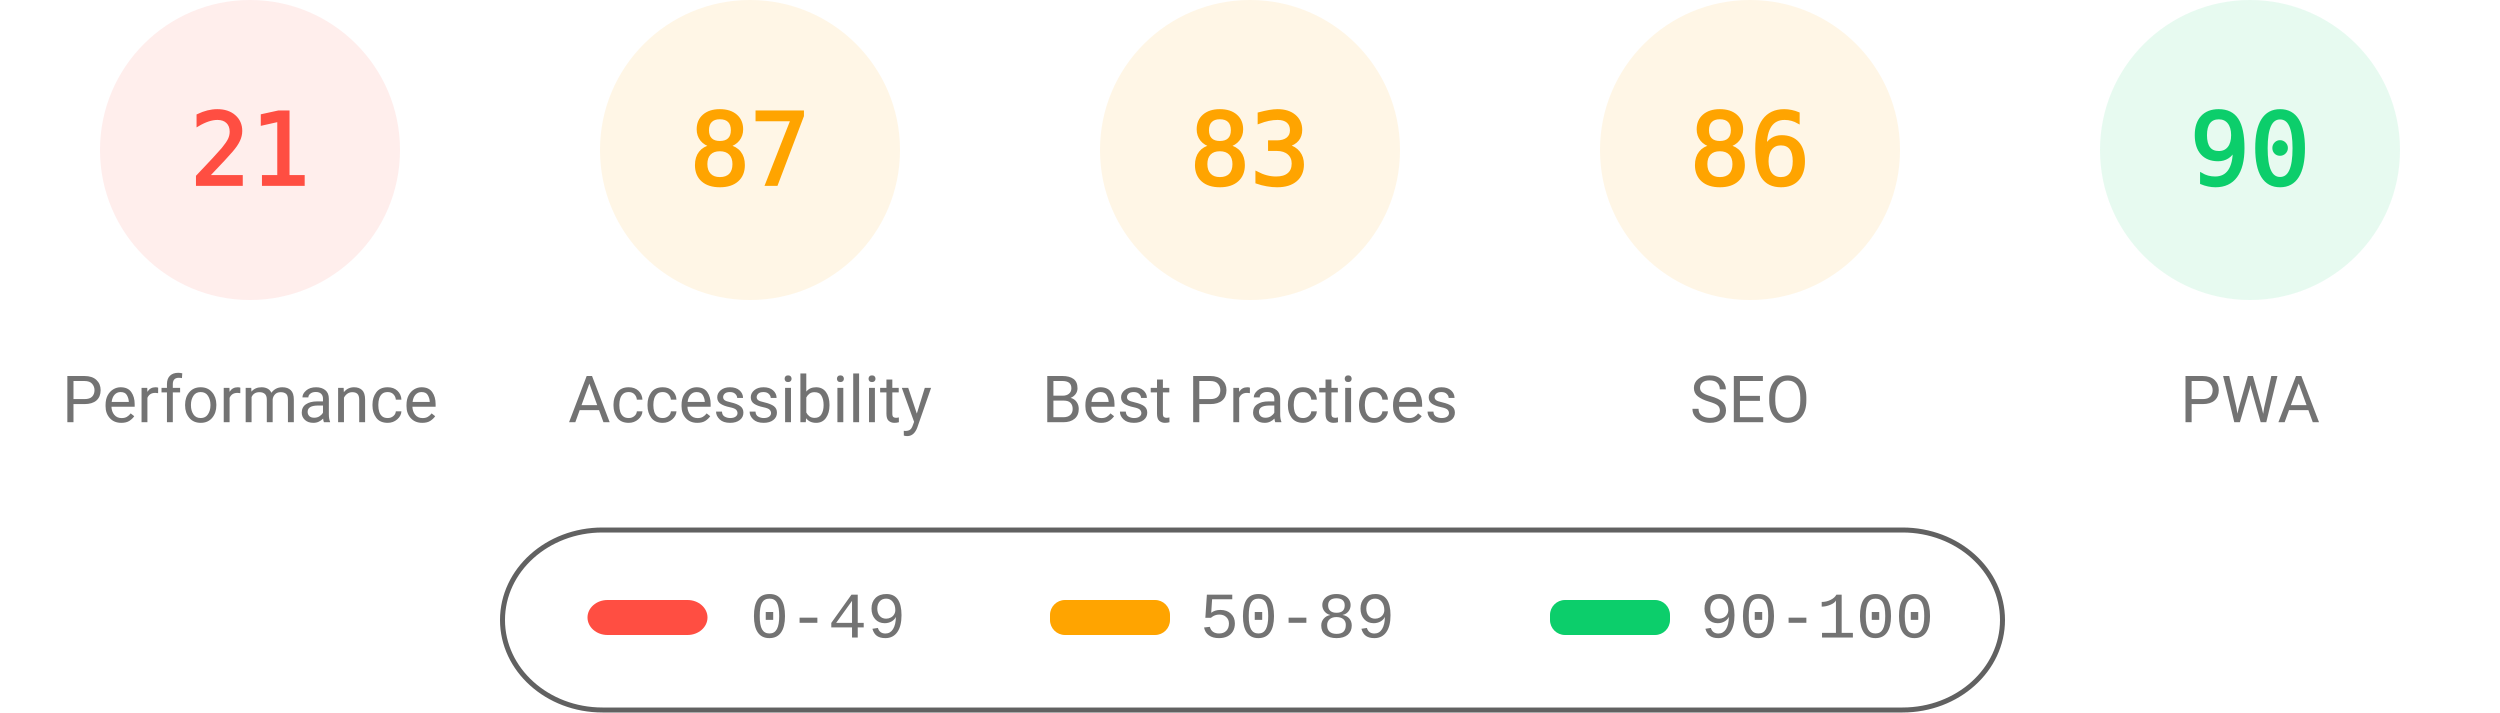
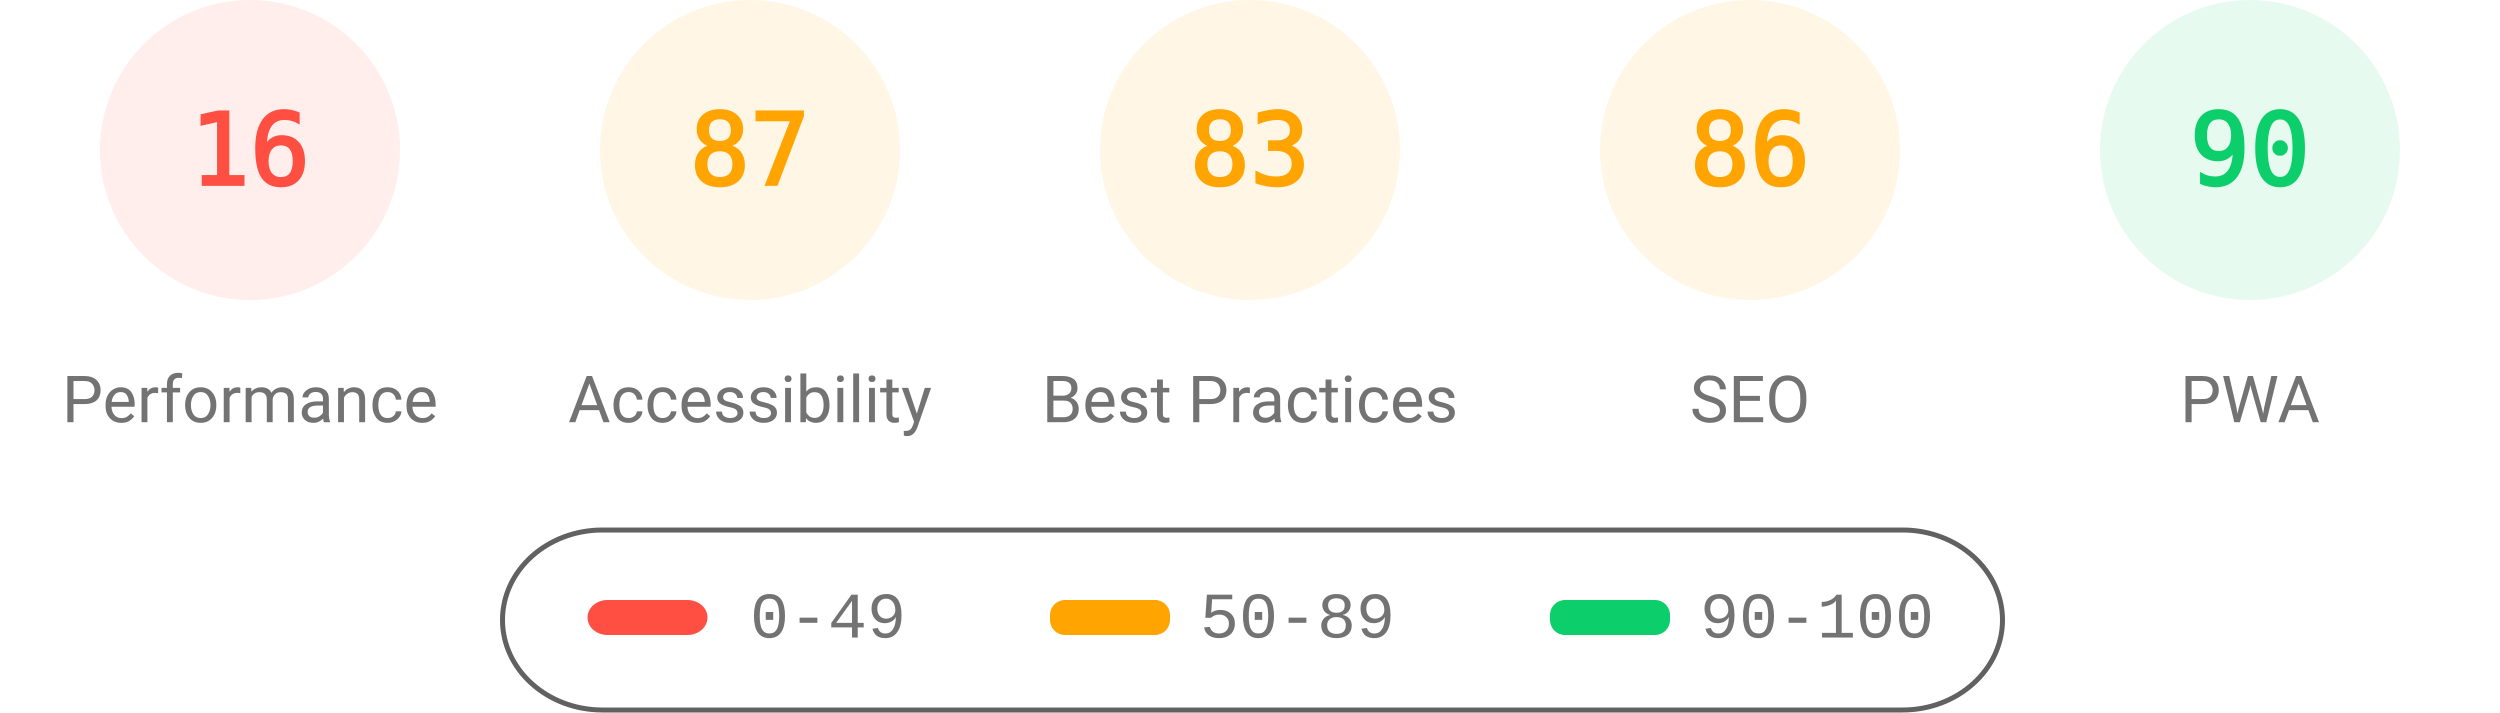
<svg xmlns="http://www.w3.org/2000/svg" fill="none" width="1000" height="285">
  <style>.gauge-base{opacity:.1}.gauge-arc{fill:none;animation-delay:250ms;stroke-linecap:round;transform:rotate(-90deg);transform-origin:100px 60px;animation:load-gauge 1s ease forwards}.guage-text{font-size:40px;font-family:monospace;text-align:center}.guage-red{color:#ff4e42;fill:#ff4e42;stroke:#ff4e42}.guage-orange{color:#ffa400;fill:#ffa400;stroke:#ffa400}.guage-green{color:#0cce6b;fill:#0cce6b;stroke:#0cce6b}.guage-undefined{color:#5c5c5c;fill:#5c5c5c;stroke:#5c5c5c}.guage-title{color:#737373;fill:#737373;stroke:none;font-size:26px;line-height:26px;font-family:Roboto,Halvetica,Arial,sans-serif}@keyframes load-gauge{from{stroke-dasharray:0 352.858}}</style>
  <svg class="guage-div guage-perf guage-red" viewBox="0 0 200 200" width="200" height="200">
    <circle class="gauge-base" r="56" cx="100" cy="60" stroke-width="8" />
-     <circle class="gauge-arc guage-arc-1" r="56" cx="100" cy="60" stroke-width="8" style="stroke-dasharray:73.89,351.858" />
-     <text class="guage-text" x="100" y="60" alignment-baseline="central" dominant-baseline="central" text-anchor="middle">21</text>
+     <circle class="gauge-arc guage-arc-1" r="56" cx="100" cy="60" stroke-width="8" style="stroke-dasharray:56.297,351.858" />
+     <text class="guage-text" x="100" y="60" alignment-baseline="central" dominant-baseline="central" text-anchor="middle">16</text>
    <text class="guage-title" x="100" y="160" alignment-baseline="central" dominant-baseline="central" text-anchor="middle">Performance</text>
  </svg>
  <svg class="guage-div guage-acc guage-orange" viewBox="0 0 200 200" width="200" height="200" x="200">
    <circle class="gauge-base" r="56" cx="100" cy="60" stroke-width="8" />
    <circle class="gauge-arc guage-arc-2" r="56" cx="100" cy="60" stroke-width="8" style="stroke-dasharray:306.116,351.858" />
    <text class="guage-text" x="100" y="60" alignment-baseline="central" dominant-baseline="central" text-anchor="middle">87</text>
    <text class="guage-title" x="100" y="160" alignment-baseline="central" dominant-baseline="central" text-anchor="middle">Accessibility</text>
  </svg>
  <svg class="guage-div guage-best guage-orange" viewBox="0 0 200 200" width="200" height="200" x="400">
    <circle class="gauge-base" r="56" cx="100" cy="60" stroke-width="8" />
    <circle class="gauge-arc guage-arc-3" r="56" cx="100" cy="60" stroke-width="8" style="stroke-dasharray:292.042,351.858" />
    <text class="guage-text" x="100" y="60" alignment-baseline="central" dominant-baseline="central" text-anchor="middle">83</text>
    <text class="guage-title" x="100" y="160" alignment-baseline="central" dominant-baseline="central" text-anchor="middle">Best Practices</text>
  </svg>
  <svg class="guage-div guage-seo guage-orange" viewBox="0 0 200 200" width="200" height="200" x="600">
    <circle class="gauge-base" r="56" cx="100" cy="60" stroke-width="8" />
    <circle class="gauge-arc guage-arc-4" r="56" cx="100" cy="60" stroke-width="8" style="stroke-dasharray:302.598,351.858" />
    <text class="guage-text" x="100" y="60" alignment-baseline="central" dominant-baseline="central" text-anchor="middle">86</text>
    <text class="guage-title" x="100" y="160" alignment-baseline="central" dominant-baseline="central" text-anchor="middle">SEO</text>
  </svg>
  <svg class="guage-div guage-pwa guage-green" viewBox="0 0 200 200" width="200" height="200" x="800">
    <circle class="gauge-base" r="56" cx="100" cy="60" stroke-width="8" />
    <circle class="gauge-arc guage-arc-4" r="56" cx="100" cy="60" stroke-width="8" style="stroke-dasharray:316.672,351.858" />
    <text class="guage-text" x="100" y="60" alignment-baseline="central" dominant-baseline="central" text-anchor="middle">90</text>
    <text class="guage-title" x="100" y="160" alignment-baseline="central" dominant-baseline="central" text-anchor="middle">PWA</text>
  </svg>
  <svg width="604" height="76" x="200" y="210">
    <path fill="none" id="canvas_background" d="M-1-1h604v80H-1z" />
    <rect fill-opacity="0" stroke="#616161" stroke-width="2" rx="40" id="svg_2" height="72" width="600" y="2" x="1" fill="#000" />
    <rect stroke="#000" rx="8" id="svg_3" height="14" width="48" y="30" x="35" stroke-opacity="null" stroke-width="0" fill="#ff4e42" />
    <rect stroke="#000" rx="6" id="svg_4" height="14" width="48" y="30" x="220" stroke-opacity="null" stroke-width="0" fill="#ffa400" />
    <rect stroke="#000" rx="6" id="svg_5" height="14" width="48" y="30" x="420" stroke-opacity="null" stroke-width="0" fill="#0cce6b" />
    <text xml:space="preserve" text-anchor="start" font-family="'Courier New', Courier, monospace" font-size="26" id="svg_6" y="45" x="100" stroke-opacity="null" stroke-width="0" stroke="#000" fill="#737373">0-49</text>
    <text xml:space="preserve" text-anchor="start" font-family="'Courier New', Courier, monospace" font-size="26" id="svg_7" y="45" x="280" stroke-opacity="null" stroke-width="0" stroke="#000" fill="#737373">50-89</text>
    <text xml:space="preserve" text-anchor="start" font-family="'Courier New', Courier, monospace" font-size="26" id="svg_8" y="45" x="480" stroke-opacity="null" stroke-width="0" stroke="#000" fill="#737373">90-100</text>
  </svg>
</svg>
